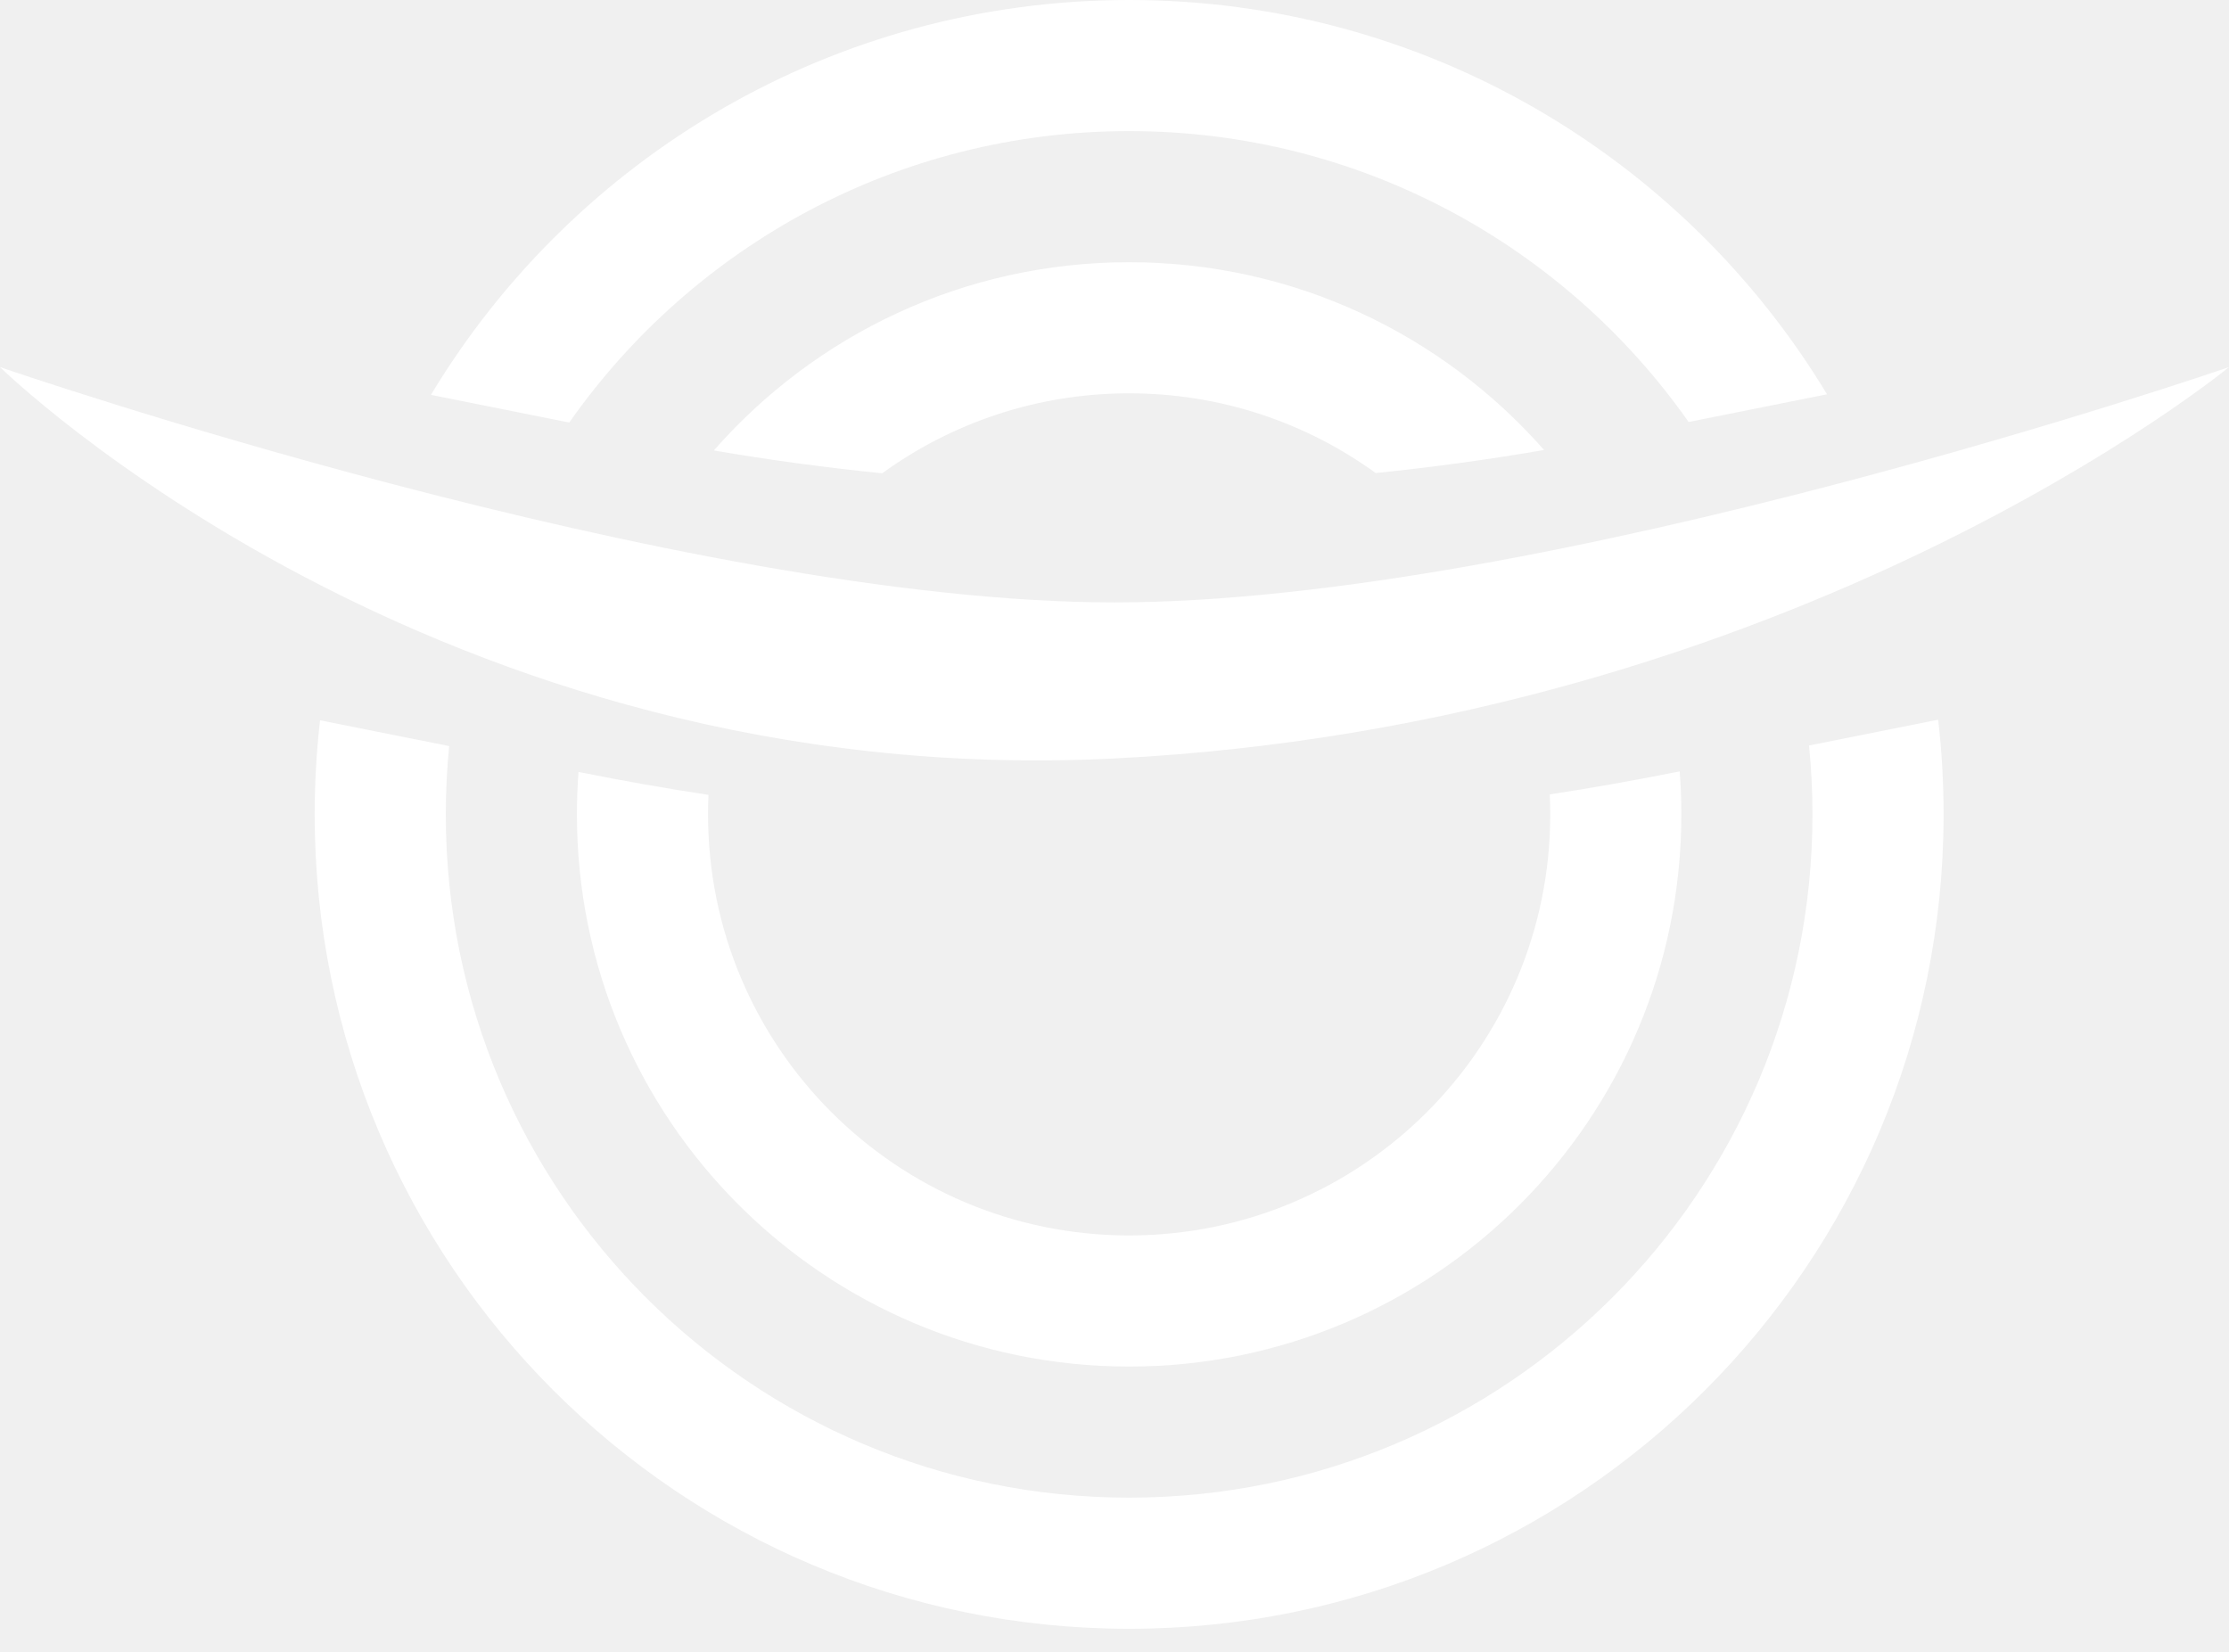
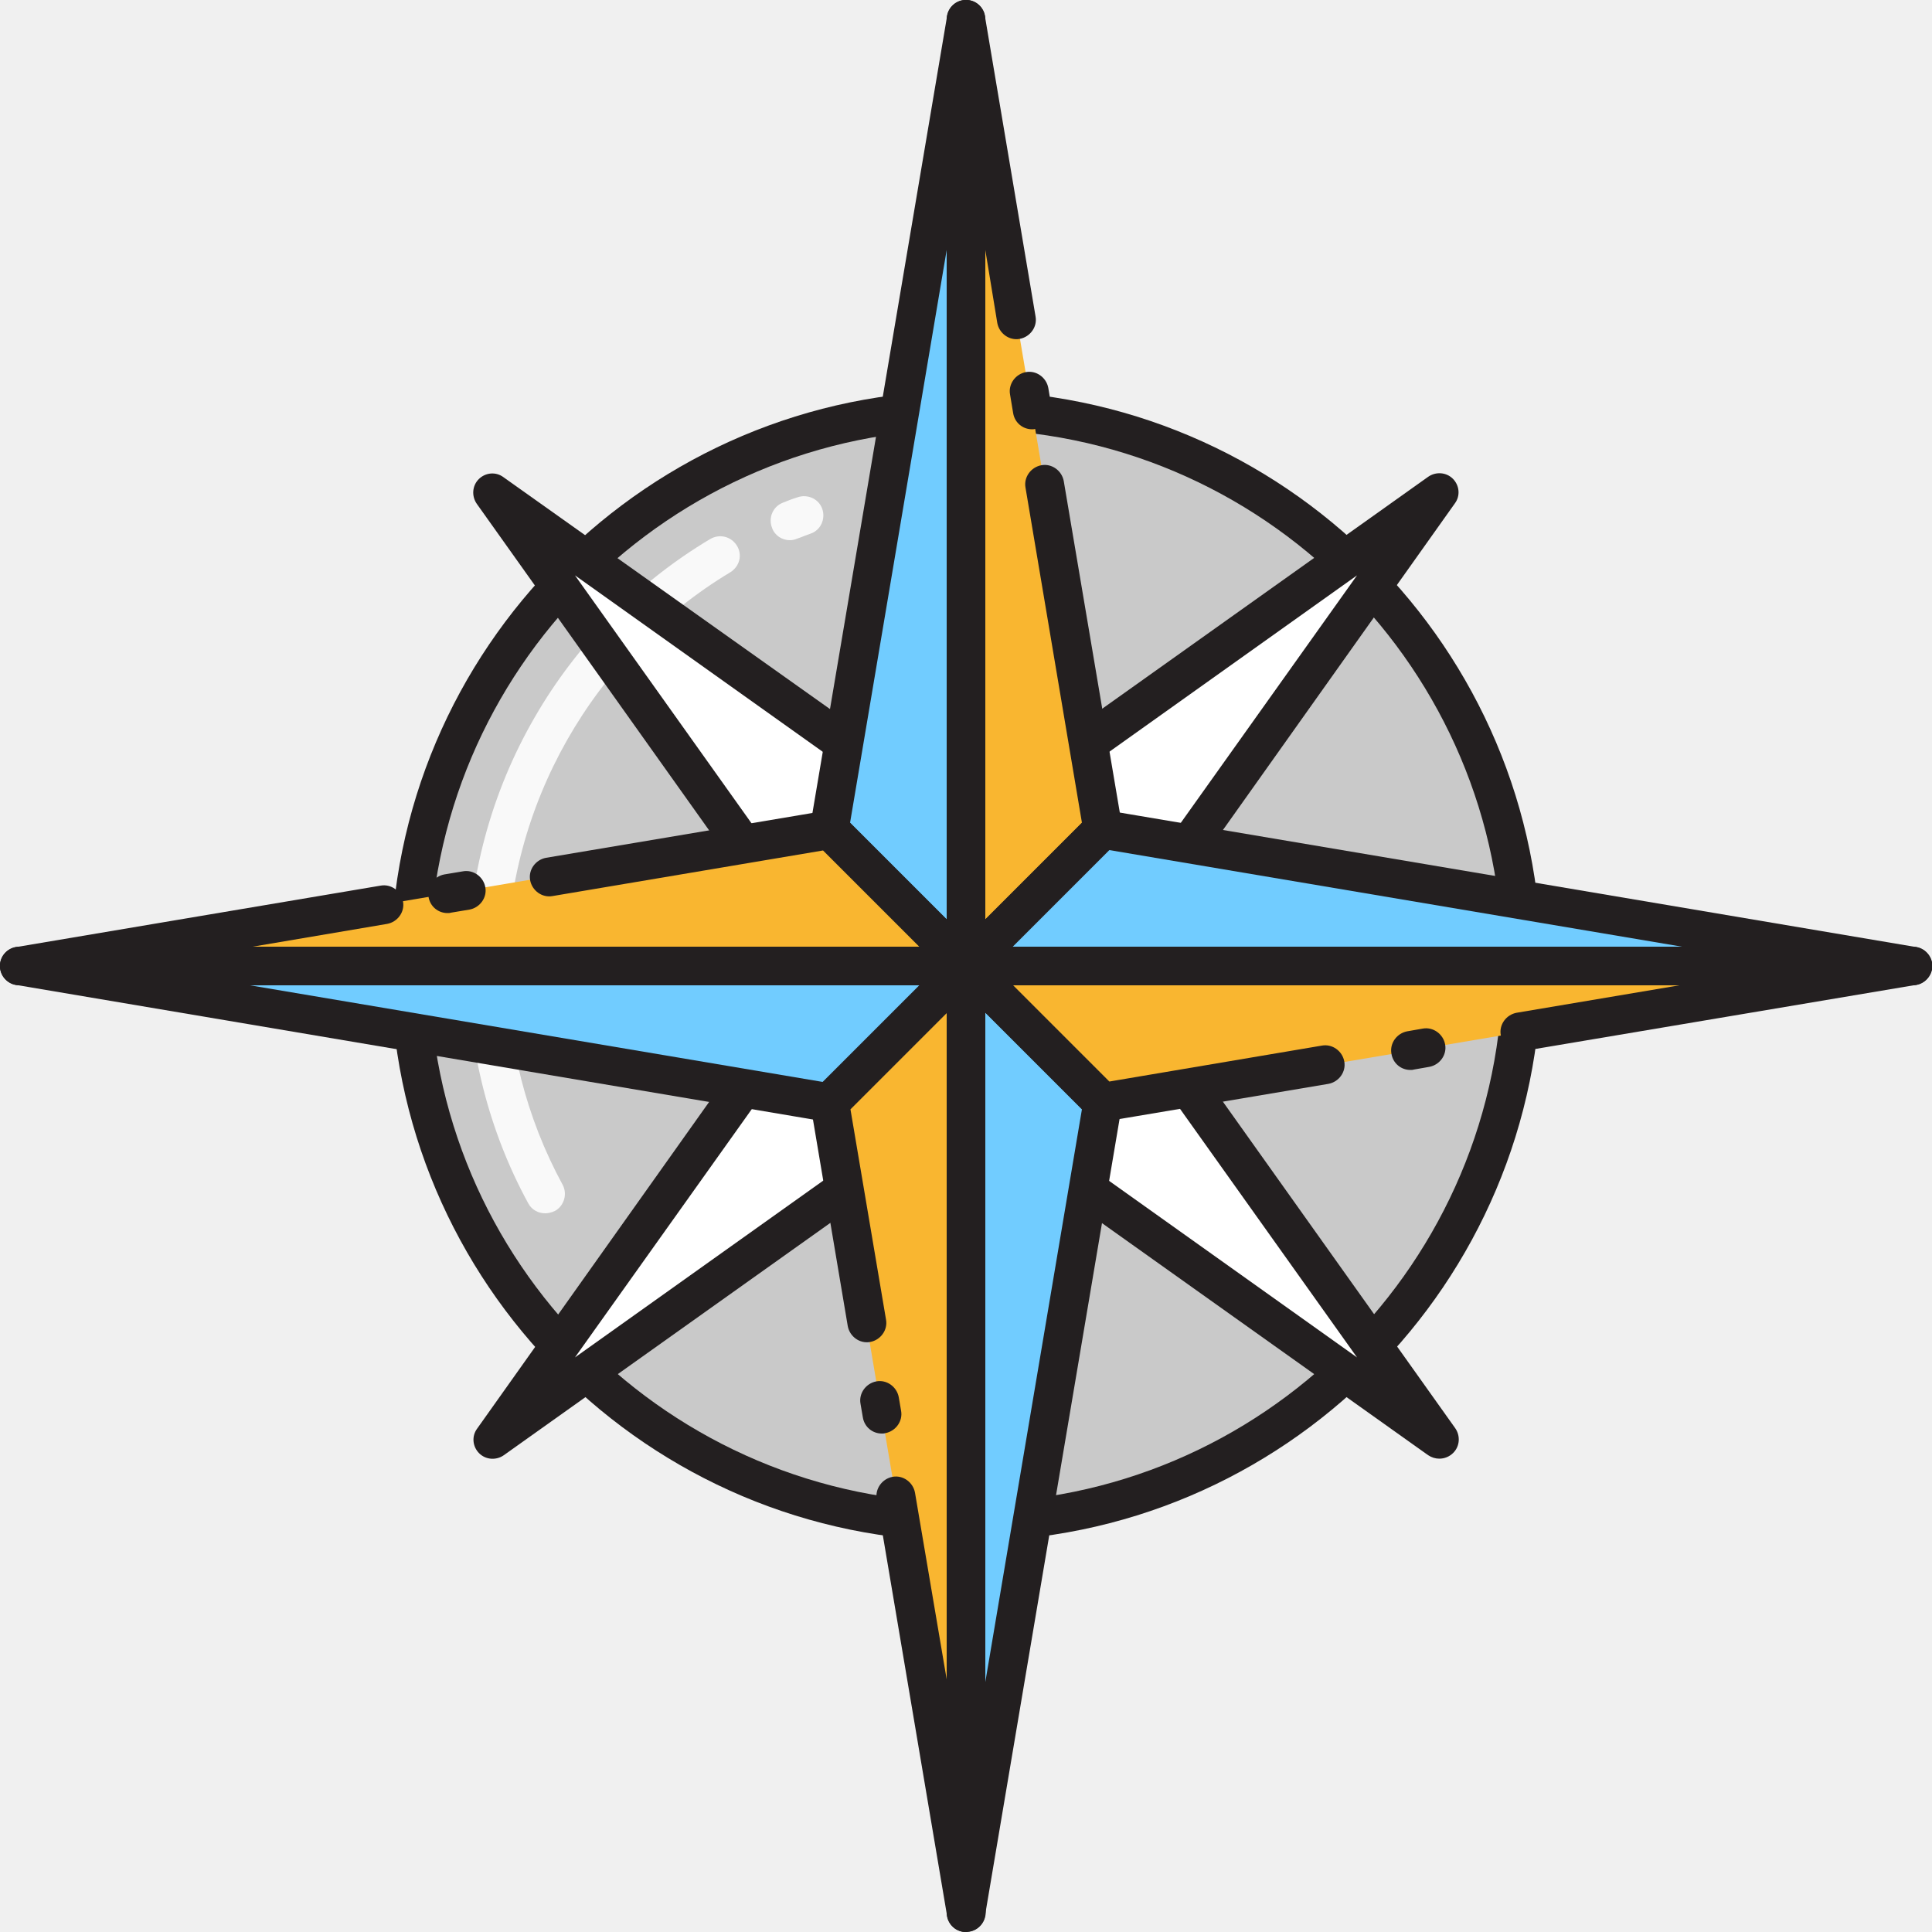
- <svg xmlns="http://www.w3.org/2000/svg" width="85" height="63" viewBox="0 0 85 63" fill="none">
-   <path fill-rule="evenodd" clip-rule="evenodd" d="M27.017 30.314C27.006 30.56 27 30.808 27 31.058C27 39.927 34.189 47.116 43.058 47.116C51.927 47.116 59.116 39.927 59.116 31.058C59.116 30.803 59.11 30.549 59.098 30.296C60.699 30.051 62.295 29.77 63.886 29.451L64.053 29.418C64.095 29.959 64.116 30.506 64.116 31.058C64.116 42.688 54.688 52.116 43.058 52.116C31.428 52.116 22 42.688 22 31.058C22 30.514 22.021 29.975 22.061 29.441L22.114 29.451C23.743 29.777 25.378 30.065 27.017 30.314ZM52.461 18.04C49.818 16.127 46.57 15 43.058 15C39.54 15 36.286 16.131 33.641 18.05C31.494 17.834 29.353 17.544 27.221 17.179C31.081 12.778 36.745 10 43.058 10C49.363 10 55.021 12.771 58.88 17.161C56.749 17.529 54.608 17.821 52.461 18.04ZM68.985 28.432C69.072 29.295 69.116 30.172 69.116 31.058C69.116 45.45 57.45 57.116 43.058 57.116C28.667 57.116 17 45.45 17 31.058C17 30.179 17.044 29.311 17.128 28.454L12.205 27.47C12.07 28.647 12 29.844 12 31.058C12 48.211 25.905 62.116 43.058 62.116C60.211 62.116 74.116 48.211 74.116 31.058C74.116 29.837 74.046 28.632 73.909 27.447L68.985 28.432ZM69.671 15.037L64.393 16.093C59.678 9.384 51.88 5 43.058 5C34.227 5 26.422 9.393 21.709 16.113L16.433 15.058C21.867 6.035 31.758 0 43.058 0C54.35 0 64.234 6.026 69.671 15.037Z" fill="white" />
-   <mask id="path-2-inside-1" fill="white">
-     <path d="M42.5 28.925C16.546 30.231 0 14 0 14C0 14 26 22.974 42.5 22.974C59 22.974 85 14 85 14C85 14 68.454 27.619 42.5 28.925Z" />
-   </mask>
-   <path d="M0 14L5.873 -3.015L-12.605 26.849L0 14ZM42.5 28.925L41.595 10.948L42.5 28.925ZM85 14L96.439 27.898L79.127 -3.015L85 14ZM0 14C-12.605 26.849 -12.6 26.855 -12.595 26.86C-12.593 26.862 -12.587 26.867 -12.584 26.871C-12.576 26.878 -12.569 26.885 -12.56 26.893C-12.544 26.909 -12.527 26.925 -12.509 26.943C-12.473 26.978 -12.432 27.017 -12.387 27.061C-12.297 27.147 -12.189 27.248 -12.064 27.365C-11.814 27.597 -11.495 27.887 -11.107 28.227C-10.333 28.906 -9.282 29.787 -7.966 30.797C-5.346 32.807 -1.615 35.375 3.117 37.872C12.559 42.854 26.401 47.758 43.405 46.903L41.595 10.948C32.645 11.398 25.237 8.839 19.917 6.033C17.268 4.635 15.241 3.227 13.948 2.235C13.307 1.743 12.863 1.366 12.631 1.162C12.515 1.061 12.454 1.004 12.448 0.999C12.446 0.997 12.458 1.008 12.484 1.033C12.497 1.045 12.513 1.061 12.533 1.081C12.544 1.09 12.555 1.101 12.566 1.113C12.572 1.119 12.579 1.125 12.585 1.131C12.588 1.134 12.593 1.139 12.595 1.141C12.6 1.145 12.605 1.15 0 14ZM43.405 46.903C59.328 46.101 72.316 41.53 81.317 37.178C85.834 34.995 89.418 32.833 91.955 31.151C93.227 30.308 94.245 29.579 94.995 29.02C95.37 28.741 95.679 28.503 95.92 28.314C96.041 28.219 96.144 28.137 96.231 28.067C96.274 28.032 96.313 28 96.348 27.972C96.365 27.958 96.382 27.945 96.397 27.932C96.404 27.926 96.412 27.92 96.419 27.914C96.422 27.911 96.428 27.907 96.429 27.906C96.434 27.902 96.439 27.898 85 14C73.561 0.102 73.566 0.099 73.57 0.095C73.572 0.093 73.576 0.089 73.579 0.087C73.586 0.082 73.591 0.077 73.597 0.073C73.608 0.063 73.618 0.055 73.628 0.047C73.647 0.032 73.661 0.02 73.673 0.011C73.695 -0.007 73.703 -0.013 73.696 -0.007C73.682 0.004 73.61 0.06 73.482 0.155C73.226 0.346 72.748 0.692 72.063 1.146C70.687 2.058 68.513 3.383 65.648 4.767C59.889 7.552 51.627 10.443 41.595 10.948L43.405 46.903ZM85 14C79.127 -3.015 79.129 -3.016 79.13 -3.016C79.131 -3.016 79.132 -3.017 79.133 -3.017C79.134 -3.017 79.135 -3.018 79.136 -3.018C79.137 -3.018 79.137 -3.018 79.135 -3.018C79.131 -3.016 79.121 -3.013 79.106 -3.008C79.074 -2.997 79.019 -2.978 78.94 -2.952C78.784 -2.899 78.537 -2.816 78.207 -2.707C77.547 -2.489 76.561 -2.169 75.317 -1.78C72.818 -1 69.327 0.039 65.375 1.075C57.005 3.268 48.283 4.974 42.5 4.974V40.974C53.217 40.974 65.745 38.193 74.5 35.899C79.111 34.691 83.151 33.487 86.043 32.585C87.494 32.132 88.668 31.751 89.494 31.478C89.908 31.341 90.235 31.232 90.468 31.153C90.584 31.114 90.677 31.082 90.744 31.059C90.778 31.047 90.806 31.038 90.828 31.031C90.838 31.027 90.847 31.024 90.855 31.021C90.859 31.02 90.862 31.019 90.865 31.018C90.867 31.017 90.868 31.017 90.869 31.016C90.871 31.016 90.873 31.015 85 14ZM42.5 4.974C36.717 4.974 27.995 3.268 19.625 1.075C15.673 0.039 12.182 -1 9.684 -1.78C8.439 -2.169 7.453 -2.489 6.793 -2.707C6.463 -2.816 6.216 -2.899 6.06 -2.952C5.981 -2.978 5.926 -2.997 5.895 -3.008C5.879 -3.013 5.869 -3.016 5.865 -3.018C5.863 -3.018 5.863 -3.018 5.864 -3.018C5.865 -3.018 5.866 -3.017 5.867 -3.017C5.868 -3.017 5.869 -3.016 5.87 -3.016C5.871 -3.016 5.873 -3.015 0 14C-5.873 31.015 -5.871 31.016 -5.869 31.016C-5.868 31.017 -5.866 31.017 -5.865 31.018C-5.862 31.019 -5.859 31.02 -5.855 31.021C-5.847 31.024 -5.838 31.027 -5.827 31.031C-5.806 31.038 -5.778 31.047 -5.744 31.059C-5.676 31.082 -5.584 31.114 -5.468 31.153C-5.235 31.232 -4.908 31.341 -4.494 31.478C-3.668 31.751 -2.494 32.132 -1.043 32.585C1.849 33.487 5.889 34.691 10.5 35.899C19.255 38.193 31.783 40.974 42.5 40.974V4.974Z" fill="white" mask="url(#path-2-inside-1)" />
+ <svg xmlns="http://www.w3.org/2000/svg" version="1.1" id="Layer_1" x="0" y="0" viewBox="0 0 500 500" style="enable-background:new 0 0 500 500" xml:space="preserve">
+   <style>.st2{fill:#71ccff}.st3{fill:#231f20}.st4{fill:#f9f9f9}.st7{fill:#f9b630}</style>
+   <circle cx="250" cy="250" r="143.9" style="fill:#c9c9c9" />
+   <path class="st3" d="M250 398.9c-82.1 0-148.9-66.8-148.9-148.9S167.9 101.1 250 101.1 398.9 167.9 398.9 250 332.1 398.9 250 398.9zm0-287.8c-76.6 0-138.9 62.3-138.9 138.9S173.4 388.9 250 388.9 388.9 326.6 388.9 250 326.6 111.1 250 111.1z" />
+   <path class="st4" d="M204.4 139.8c-2 0-3.9-1.2-4.6-3.2-1-2.6.2-5.5 2.8-6.5 1.2-.5 2.5-1 3.8-1.4 2.6-.9 5.5.4 6.4 3 .9 2.6-.4 5.5-3 6.4-1.2.4-2.3.9-3.5 1.3-.7.3-1.3.4-1.9.4zM141.1 314c-1.8 0-3.5-.9-4.4-2.6-10.2-18.7-15.6-40-15.6-61.4 0-22.6 6-44.9 17.3-64.4 10.9-18.9 26.6-34.9 45.4-46.1 2.4-1.4 5.4-.7 6.9 1.7s.7 5.4-1.7 6.9c-35.6 21.4-57.8 60.5-57.8 101.9 0 19.8 5 39.3 14.4 56.6 1.3 2.4.4 5.5-2 6.8-.9.4-1.7.6-2.5.6z" />
+   <path d="M285.4 250c28.2-39.6 87.1-122.5 87.1-122.5L250 214.6c-39.6-28.2-122.5-87.1-122.5-87.1L214.6 250c-28.2 39.6-87.1 122.5-87.1 122.5L250 285.4c39.6 28.2 122.5 87.1 122.5 87.1L285.4 250z" style="fill:#fff" />
+   <path class="st3" d="M372.5 377.5c-1 0-2-.3-2.9-.9L250 291.5l-119.6 85.1c-2 1.4-4.7 1.2-6.4-.5-1.7-1.7-2-4.4-.5-6.4l85-119.7-85.1-119.6c-1.4-2-1.2-4.7.5-6.4 1.7-1.7 4.4-2 6.4-.5l119.7 85 119.6-85.1c2-1.4 4.7-1.2 6.4.5 1.7 1.7 2 4.4.5 6.4l-85 119.7 85.1 119.6c1.4 2 1.2 4.7-.5 6.4-1 1-2.3 1.5-3.6 1.5zM250 280.4c1 0 2 .3 2.9.9l98.3 70-70-98.3c-1.2-1.7-1.2-4.1 0-5.8l70-98.3-98.3 70c-1.7 1.2-4.1 1.2-5.8 0l-98.3-70 70 98.3c1.2 1.7 1.2 4.1 0 5.8l-70 98.3 98.3-70c.9-.6 1.9-.9 2.9-.9z" />
+   <path class="st2" d="M214.6 214.6 250 250V5z" />
+   <path class="st3" d="M250 255c-1.3 0-2.6-.5-3.5-1.5l-35.4-35.4c-1.1-1.1-1.7-2.8-1.4-4.4L245.1 4.2c.4-2.6 2.7-4.4 5.3-4.2 2.6.2 4.6 2.4 4.6 5v245c0 2-1.2 3.8-3.1 4.6-.6.3-1.3.4-1.9.4zm-30-42.1 25 25V64.7l-25 148.2z" />
+   <path class="st7" d="m250 250 35.4-35.4L250 5z" />
+   <path class="st3" d="M267.1 111.1c-2.4 0-4.5-1.7-4.9-4.2l-.8-4.8c-.5-2.7 1.4-5.3 4.1-5.8 2.7-.5 5.3 1.4 5.8 4.1l.8 4.8c.5 2.7-1.4 5.3-4.1 5.8-.4.1-.7.1-.9.1z" />
+   <path class="st3" d="M250 255c-.6 0-1.3-.1-1.9-.4-1.9-.8-3.1-2.6-3.1-4.6V5c0-2.6 2-4.8 4.6-5 2.6-.2 4.9 1.6 5.3 4.2L268 81.9c.5 2.7-1.4 5.3-4.1 5.8-2.7.5-5.3-1.4-5.8-4.1L255 64.7v173.2l25-25-14.6-86.7c-.5-2.7 1.4-5.3 4.1-5.8 2.7-.5 5.3 1.4 5.8 4.1l15.1 89.3c.3 1.6-.3 3.2-1.4 4.4l-35.4 35.4c-1 .9-2.3 1.4-3.6 1.4z" />
+   <path class="st7" d="m250 250-35.4 35.4L250 495z" />
+   <path class="st3" d="M228.2 371c-2.4 0-4.5-1.7-4.9-4.2l-.6-3.5c-.5-2.7 1.4-5.3 4.1-5.8 2.7-.5 5.3 1.4 5.8 4.1l.6 3.5c.5 2.7-1.4 5.3-4.1 5.8-.3.1-.6.1-.9.1z" />
+   <path class="st3" d="M250 500c-2.4 0-4.5-1.7-4.9-4.2L226.9 388c-.5-2.7 1.4-5.3 4.1-5.8 2.7-.5 5.3 1.4 5.8 4.1l8.3 48.9V262.1l-25 25 9.2 54.4c.5 2.7-1.4 5.3-4.1 5.8-2.7.5-5.3-1.4-5.8-4.1l-9.6-57c-.3-1.6.3-3.2 1.4-4.4l35.4-35.4c1.4-1.4 3.6-1.9 5.4-1.1 1.9.8 3.1 2.6 3.1 4.6v245c0 2.6-2 4.8-4.6 5-.2.1-.4.1-.5.1z" />
+   <path class="st2" d="m250 250 35.4 35.4L250 495z" />
+   <path class="st3" d="M250 500h-.4c-2.6-.2-4.6-2.4-4.6-5V250c0-2 1.2-3.8 3.1-4.6 1.9-.8 4-.3 5.4 1.1l35.4 35.4c1.1 1.1 1.7 2.8 1.4 4.4l-35.4 209.6c-.4 2.4-2.5 4.1-4.9 4.1zm5-237.9v173.2l25-148.2-25-25z" />
+   <path class="st2" d="M285.4 214.6 495 250H250z" />
+   <path class="st7" d="M285.4 285.4 250 250h245z" />
+   <path class="st3" d="M495 255H250c-2 0-3.8-1.2-4.6-3.1-.8-1.9-.3-4 1.1-5.4l35.4-35.4c1.1-1.1 2.8-1.7 4.4-1.4l209.6 35.4c2.6.4 4.4 2.8 4.2 5.3-.3 2.6-2.5 4.6-5.1 4.6zm-232.9-10h173.2l-148.2-25-25 25z" />
+   <path class="st3" d="M285.4 290.4c-1.3 0-2.6-.5-3.5-1.5l-35.4-35.4c-1.4-1.4-1.9-3.6-1.1-5.4.8-1.9 2.6-3.1 4.6-3.1h245c2.6 0 4.8 2 5 4.6.2 2.6-1.6 4.9-4.2 5.3L394.2 272c-2.7.5-5.3-1.4-5.8-4.1-.5-2.7 1.4-5.3 4.1-5.8l42.7-7.2H262.1l25 25 55-9.3c2.7-.5 5.3 1.4 5.8 4.1.5 2.7-1.4 5.3-4.1 5.8l-57.6 9.7c-.3.1-.6.2-.8.2z" />
+   <path class="st3" d="M365 276.9c-2.4 0-4.5-1.7-4.9-4.2-.5-2.7 1.4-5.3 4.1-5.8l4-.7c2.7-.5 5.3 1.4 5.8 4.1.5 2.7-1.4 5.3-4.1 5.8l-4 .7c-.3.1-.6.1-.9.1z" />
+   <path class="st7" d="M214.6 214.6 250 250H5z" />
+   <path class="st3" d="M250 255H5c-2.6 0-4.8-2-5-4.6-.2-2.6 1.6-4.9 4.2-5.3l94.3-15.9c2.7-.5 5.3 1.4 5.8 4.1.5 2.7-1.4 5.3-4.1 5.8l-35.4 6H238l-25-25-70 11.8c-2.7.5-5.3-1.4-5.8-4.1-.5-2.7 1.4-5.3 4.1-5.8l72.5-12.2c1.6-.3 3.2.3 4.4 1.4l35.4 35.4c1.4 1.4 1.9 3.6 1.1 5.4-.9 1.8-2.7 3-4.7 3z" />
+   <path class="st3" d="M115.8 236.3c-2.4 0-4.5-1.7-4.9-4.2-.5-2.7 1.4-5.3 4.1-5.8l4.8-.8c2.7-.5 5.3 1.4 5.8 4.1.5 2.7-1.4 5.3-4.1 5.8l-4.8.8c-.3.1-.6.1-.9.1z" />
+   <path class="st2" d="m250 250-35.4 35.4L5 250z" />
+   <path class="st3" d="M214.6 290.4c-.3 0-.6 0-.8-.1L4.2 254.9c-2.6-.4-4.4-2.8-4.2-5.3.2-2.6 2.4-4.6 5-4.6h245c2 0 3.8 1.2 4.6 3.1.8 1.9.3 4-1.1 5.4l-35.4 35.4c-.9.9-2.1 1.5-3.5 1.5zM64.7 255l148.2 25 25-25H64.7z" />
</svg>
